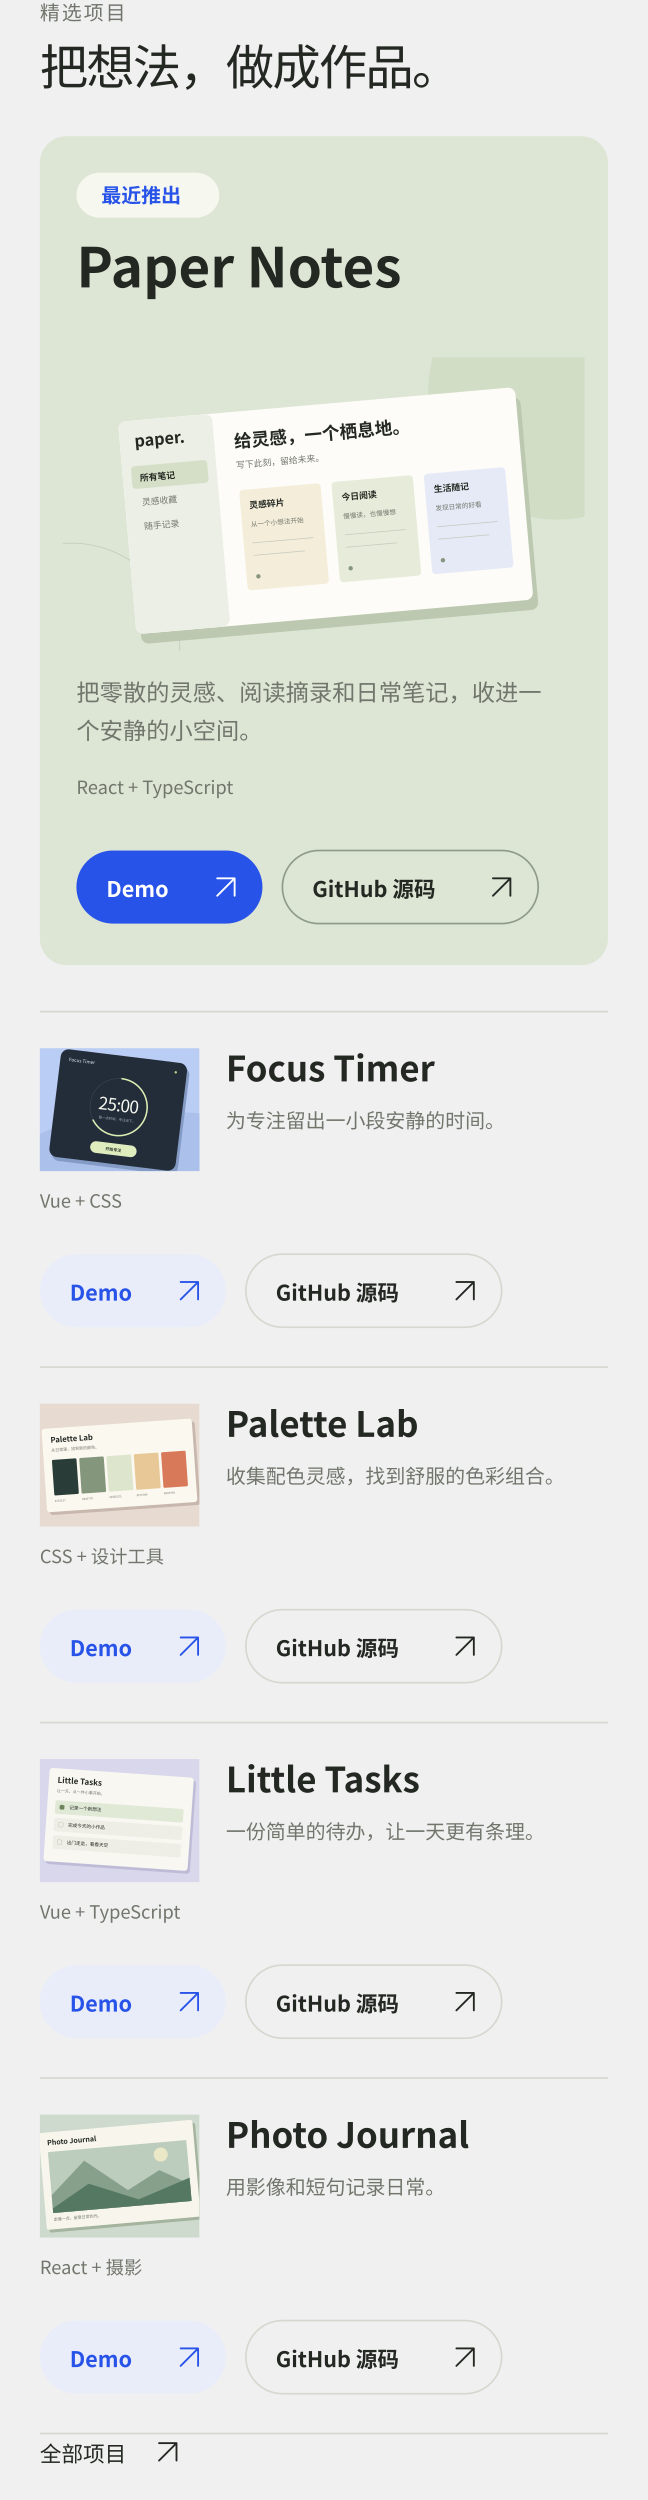
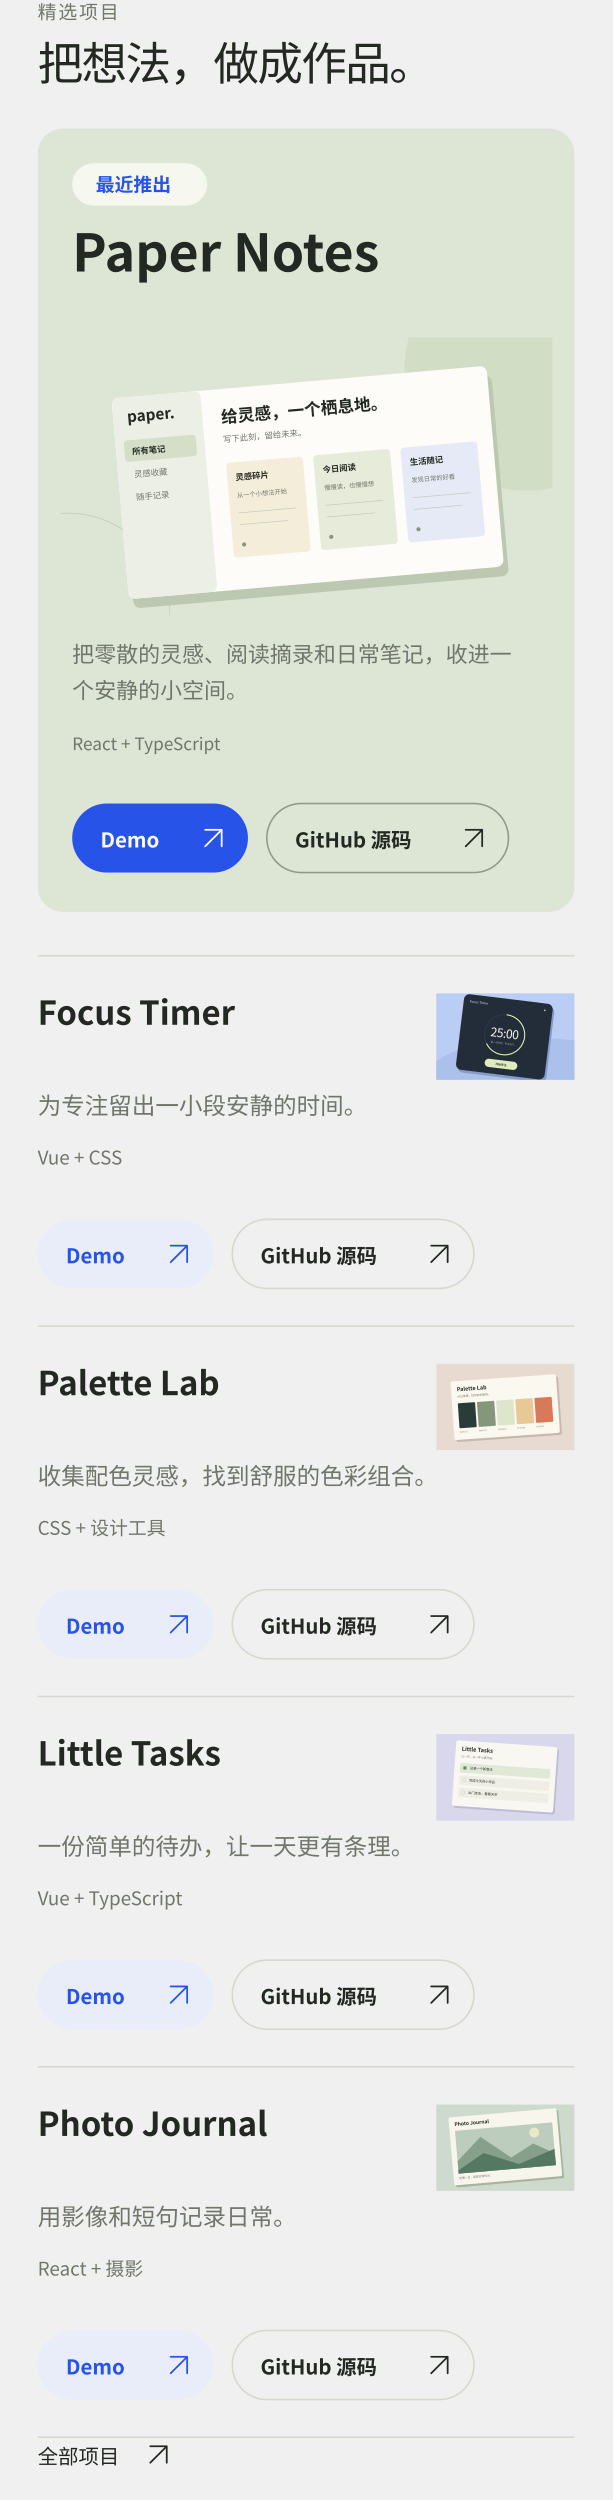
- <svg xmlns="http://www.w3.org/2000/svg" width="390" height="1505" viewBox="0 0 390 1505" overflow="visible">
+ <svg xmlns="http://www.w3.org/2000/svg" width="390" height="1593" viewBox="0 0 390 1593" overflow="visible">
  <g font-family="Segoe UI,Microsoft YaHei,Noto Sans CJK SC,Arial,sans-serif">
    <text x="24" y="12" font-size="12" fill="#71766C" font-weight="500" letter-spacing="1.2">精选项目</text>
    <text x="24" y="51" font-size="29" fill="#242822" font-weight="500" letter-spacing="-1">把想法，做成作品。</text>
    <g id="Featured-notes">
      <rect x="24" y="82" width="342" height="499" rx="16" fill="#DDE5D5" stroke="none" />
      <rect x="46" y="104" width="86" height="27" rx="14" fill="#F6F8EF" stroke="none" />
      <text x="61" y="122" font-size="12" fill="#2853E8" font-weight="600">最近推出</text>
      <text x="46" y="173" font-size="33" fill="#242822" font-weight="550">Paper Notes</text>
      <svg id="Cover-notes" x="38" y="215" width="314" height="177" viewBox="0 0 720 400" preserveAspectRatio="xMidYMid slice">
        <rect x="0" y="0" width="720" height="400" rx="0" fill="#DDE5D5" stroke="none" />
        <circle cx="678" cy="45" r="176" fill="#D2DDC6" stroke="none" />
        <circle cx="16" cy="401" r="148" fill="none" stroke="#BECBB2" />
        <g transform="translate(91,64) rotate(-5,270,140)">
          <rect x="6" y="14" width="542" height="290" rx="10" fill="#BCC8AF" stroke="none" />
          <rect x="0" y="0" width="542" height="290" rx="10" fill="#FDFCF8" stroke="none" />
          <rect x="0" y="0" width="128" height="290" rx="10" fill="#ECEFE5" stroke="none" />
          <text x="20" y="36" font-size="22" fill="#242822" font-weight="650">paper.</text>
          <rect x="12" y="62" width="104" height="31" rx="5" fill="#D5DFC7" stroke="none" />
          <text x="23" y="83" font-size="12" fill="#242822" font-weight="550">所有笔记</text>
          <text x="23" y="116" font-size="12" fill="#71766C" font-weight="400">灵感收藏</text>
          <text x="23" y="149" font-size="12" fill="#71766C" font-weight="400">随手记录</text>
          <text x="155" y="49" font-size="24" fill="#242822" font-weight="600">给灵感，一个栖息地。</text>
          <text x="155" y="77" font-size="12" fill="#71766C" font-weight="400">写下此刻，留给未来。</text>
          <rect x="156" y="107" width="111" height="137" rx="5" fill="#F4EDDA" stroke="none" />
          <text x="168" y="133" font-size="12" fill="#242822" font-weight="600">灵感碎片</text>
          <text x="168" y="158" font-size="9" fill="#71766C" font-weight="400">从一个小想法开始</text>
          <path d="M168 180H251" fill="none" stroke="#C5C9BC" />
          <path d="M168 197H238" fill="none" stroke="#C5C9BC" />
          <circle cx="172" cy="226" r="3" fill="#86957D" stroke="none" />
          <rect x="282" y="107" width="111" height="137" rx="5" fill="#E6ECD9" stroke="none" />
          <text x="294" y="133" font-size="12" fill="#242822" font-weight="600">今日阅读</text>
          <text x="294" y="158" font-size="9" fill="#71766C" font-weight="400">慢慢读，也慢慢想</text>
          <path d="M294 180H377" fill="none" stroke="#C5C9BC" />
          <path d="M294 197H364" fill="none" stroke="#C5C9BC" />
          <circle cx="298" cy="226" r="3" fill="#86957D" stroke="none" />
          <rect x="408" y="107" width="111" height="137" rx="5" fill="#E5EAF6" stroke="none" />
          <text x="420" y="133" font-size="12" fill="#242822" font-weight="600">生活随记</text>
          <text x="420" y="158" font-size="9" fill="#71766C" font-weight="400">发现日常的好看</text>
          <path d="M420 180H503" fill="none" stroke="#C5C9BC" />
          <path d="M420 197H490" fill="none" stroke="#C5C9BC" />
          <circle cx="424" cy="226" r="3" fill="#86957D" stroke="none" />
        </g>
      </svg>
      <text x="46" y="422" font-size="14" fill="#71766C" font-weight="400">把零散的灵感、阅读摘录和日常笔记，收进一</text>
      <text x="46" y="445" font-size="14" fill="#71766C" font-weight="400">个安静的小空间。</text>
      <text x="46" y="478" font-size="11" fill="#71766C" font-weight="400">React + TypeScript</text>
      <a id="Action-notes-Demo" href="https://example.com/projects/notes" target="_blank" rel="noopener noreferrer" aria-label="Paper Notes · Demo">
        <rect x="46" y="512" width="112" height="44" rx="22" fill="#2853E8" stroke="none" />
        <text x="64" y="540" font-size="13" fill="#FFF" font-weight="550">Demo</text>
        <g transform="translate(127,525) scale(0.75)" fill="none" stroke="#FFF" stroke-width="1.5" stroke-linecap="round" stroke-linejoin="round">
          <path d="M5 19 19 5M5 5h14v14" />
        </g>
      </a>
      <a id="Action-notes-GitHub" href="https://example.com/github/notes" target="_blank" rel="noopener noreferrer" aria-label="Paper Notes · GitHub 源码">
        <rect x="170" y="512" width="154" height="44" rx="22" fill="none" stroke="#8D9B87" />
        <text x="188" y="540" font-size="13" fill="#242822" font-weight="550">GitHub 源码</text>
        <g transform="translate(293,525) scale(0.75)" fill="none" stroke="#242822" stroke-width="1.5" stroke-linecap="round" stroke-linejoin="round">
          <path d="M5 19 19 5M5 5h14v14" />
        </g>
      </a>
    </g>
    <g id="Project-timer">
      <path d="M24 609H366" fill="none" stroke="#D5D8CF" />
-       <svg id="Cover-timer" x="24" y="631" width="96" height="74" viewBox="0 0 720 400" preserveAspectRatio="xMidYMid slice">
+       <svg id="Cover-timer" x="278" y="633" width="88" height="55" viewBox="0 0 720 400" preserveAspectRatio="xMidYMid slice">
        <rect x="0" y="0" width="720" height="400" rx="0" fill="#BACDF4" stroke="none" />
        <path d="M0 346Q210 159 720 222V400H0Z" fill="#ABC1EC" />
        <g transform="translate(148,25) rotate(7,210,180)">
          <rect x="9" y="12" width="414" height="353" rx="26" fill="#849BC5" stroke="none" />
          <rect x="0" y="0" width="414" height="353" rx="26" fill="#232D39" stroke="none" />
          <text x="28" y="38" font-size="15" fill="#E8EDF7" font-weight="500">Focus Timer</text>
          <circle cx="378" cy="32" r="4" fill="#B3D986" stroke="none" />
          <circle cx="207" cy="167" r="93" fill="none" stroke="#4B5C6B" />
          <path d="M207 74A93 93 0 1 1 130 219" fill="none" stroke="#DDEEB5" stroke-width="5" stroke-linecap="round" />
          <text x="207" y="181" font-size="56" fill="#F8FAF1" font-weight="400" text-anchor="middle" letter-spacing="-2">25:00</text>
          <text x="207" y="211" font-size="11" fill="#A9B7C5" font-weight="400" text-anchor="middle">留一点时间，专注当下。</text>
          <rect x="131" y="286" width="152" height="38" rx="19" fill="#DFEDBE" stroke="none" />
          <text x="207" y="311" font-size="13" fill="#283329" font-weight="550" text-anchor="middle">开始专注</text>
        </g>
      </svg>
-       <text x="136" y="651" font-size="21" fill="#242822" font-weight="550">Focus Timer</text>
-       <text x="136" y="679" font-size="12" fill="#71766C" font-weight="400">为专注留出一小段安静的时间。</text>
-       <text x="24" y="727" font-size="11" fill="#71766C" font-weight="400">Vue + CSS</text>
+       <text x="24" y="653" font-size="21" fill="#242822" font-weight="550">Focus Timer</text>
+       <text x="24" y="710" font-size="15" fill="#71766C" font-weight="400">为专注留出一小段安静的时间。</text>
+       <text x="24" y="742" font-size="12" fill="#71766C" font-weight="400">Vue + CSS</text>
      <a id="Action-timer-Demo" href="https://example.com/projects/timer" target="_blank" rel="noopener noreferrer" aria-label="Focus Timer · Demo">
-         <rect x="24" y="755" width="112" height="44" rx="22" fill="#E9EDF9" stroke="none" />
-         <text x="42" y="783" font-size="13" fill="#2853E8" font-weight="550">Demo</text>
-         <g transform="translate(105,768) scale(0.75)" fill="none" stroke="#2853E8" stroke-width="1.5" stroke-linecap="round" stroke-linejoin="round">
+         <rect x="24" y="777" width="112" height="44" rx="22" fill="#E9EDF9" stroke="none" />
+         <text x="42" y="805" font-size="13" fill="#2853E8" font-weight="550">Demo</text>
+         <g transform="translate(105,790) scale(0.75)" fill="none" stroke="#2853E8" stroke-width="1.5" stroke-linecap="round" stroke-linejoin="round">
          <path d="M5 19 19 5M5 5h14v14" />
        </g>
      </a>
      <a id="Action-timer-GitHub" href="https://example.com/github/timer" target="_blank" rel="noopener noreferrer" aria-label="Focus Timer · GitHub 源码">
-         <rect x="148" y="755" width="154" height="44" rx="22" fill="none" stroke="#D5D8CF" />
-         <text x="166" y="783" font-size="13" fill="#242822" font-weight="550">GitHub 源码</text>
-         <g transform="translate(271,768) scale(0.75)" fill="none" stroke="#242822" stroke-width="1.5" stroke-linecap="round" stroke-linejoin="round">
+         <rect x="148" y="777" width="154" height="44" rx="22" fill="none" stroke="#D5D8CF" />
+         <text x="166" y="805" font-size="13" fill="#242822" font-weight="550">GitHub 源码</text>
+         <g transform="translate(271,790) scale(0.75)" fill="none" stroke="#242822" stroke-width="1.5" stroke-linecap="round" stroke-linejoin="round">
          <path d="M5 19 19 5M5 5h14v14" />
        </g>
      </a>
    </g>
    <g id="Project-palette">
-       <path d="M24 823H366" fill="none" stroke="#D5D8CF" />
-       <svg id="Cover-palette" x="24" y="845" width="96" height="74" viewBox="0 0 720 400" preserveAspectRatio="xMidYMid slice">
+       <path d="M24 845H366" fill="none" stroke="#D5D8CF" />
+       <svg id="Cover-palette" x="278" y="869" width="88" height="55" viewBox="0 0 720 400" preserveAspectRatio="xMidYMid slice">
        <rect x="0" y="0" width="720" height="400" rx="0" fill="#E7DAD1" stroke="none" />
        <g transform="translate(115,65) rotate(-4,245,145)">
          <rect x="9" y="10" width="490" height="272" rx="9" fill="#C8B7AD" stroke="none" />
          <rect x="0" y="0" width="490" height="272" rx="9" fill="#FBF8F0" stroke="none" />
          <text x="27" y="47" font-size="25" fill="#242822" font-weight="600">Palette Lab</text>
          <text x="27" y="76" font-size="13" fill="#71766C" font-weight="400">从日常里，找到新的颜色。</text>
          <rect x="27" y="103" width="80" height="116" rx="4" fill="#293C37" stroke="none" />
          <text x="27" y="240" font-size="9" fill="#71766C" font-weight="400">#293C37</text>
          <rect x="116" y="103" width="80" height="116" rx="4" fill="#84977D" stroke="none" />
          <text x="116" y="240" font-size="9" fill="#71766C" font-weight="400">#84977D</text>
          <rect x="205" y="103" width="80" height="116" rx="4" fill="#DDE5CD" stroke="none" />
          <text x="205" y="240" font-size="9" fill="#71766C" font-weight="400">#DDE5CD</text>
          <rect x="294" y="103" width="80" height="116" rx="4" fill="#E7C896" stroke="none" />
          <text x="294" y="240" font-size="9" fill="#71766C" font-weight="400">#E7C896</text>
          <rect x="383" y="103" width="80" height="116" rx="4" fill="#D87959" stroke="none" />
          <text x="383" y="240" font-size="9" fill="#71766C" font-weight="400">#D87959</text>
        </g>
      </svg>
-       <text x="136" y="865" font-size="21" fill="#242822" font-weight="550">Palette Lab</text>
-       <text x="136" y="893" font-size="12" fill="#71766C" font-weight="400">收集配色灵感，找到舒服的色彩组合。</text>
-       <text x="24" y="941" font-size="11" fill="#71766C" font-weight="400">CSS + 设计工具</text>
+       <text x="24" y="889" font-size="21" fill="#242822" font-weight="550">Palette Lab</text>
+       <text x="24" y="946" font-size="15" fill="#71766C" font-weight="400">收集配色灵感，找到舒服的色彩组合。</text>
+       <text x="24" y="978" font-size="12" fill="#71766C" font-weight="400">CSS + 设计工具</text>
      <a id="Action-palette-Demo" href="https://example.com/projects/palette" target="_blank" rel="noopener noreferrer" aria-label="Palette Lab · Demo">
-         <rect x="24" y="969" width="112" height="44" rx="22" fill="#E9EDF9" stroke="none" />
-         <text x="42" y="997" font-size="13" fill="#2853E8" font-weight="550">Demo</text>
-         <g transform="translate(105,982) scale(0.75)" fill="none" stroke="#2853E8" stroke-width="1.5" stroke-linecap="round" stroke-linejoin="round">
+         <rect x="24" y="1013" width="112" height="44" rx="22" fill="#E9EDF9" stroke="none" />
+         <text x="42" y="1041" font-size="13" fill="#2853E8" font-weight="550">Demo</text>
+         <g transform="translate(105,1026) scale(0.75)" fill="none" stroke="#2853E8" stroke-width="1.5" stroke-linecap="round" stroke-linejoin="round">
          <path d="M5 19 19 5M5 5h14v14" />
        </g>
      </a>
      <a id="Action-palette-GitHub" href="https://example.com/github/palette" target="_blank" rel="noopener noreferrer" aria-label="Palette Lab · GitHub 源码">
-         <rect x="148" y="969" width="154" height="44" rx="22" fill="none" stroke="#D5D8CF" />
-         <text x="166" y="997" font-size="13" fill="#242822" font-weight="550">GitHub 源码</text>
-         <g transform="translate(271,982) scale(0.75)" fill="none" stroke="#242822" stroke-width="1.5" stroke-linecap="round" stroke-linejoin="round">
+         <rect x="148" y="1013" width="154" height="44" rx="22" fill="none" stroke="#D5D8CF" />
+         <text x="166" y="1041" font-size="13" fill="#242822" font-weight="550">GitHub 源码</text>
+         <g transform="translate(271,1026) scale(0.75)" fill="none" stroke="#242822" stroke-width="1.5" stroke-linecap="round" stroke-linejoin="round">
          <path d="M5 19 19 5M5 5h14v14" />
        </g>
      </a>
    </g>
    <g id="Project-tasks">
-       <path d="M24 1037H366" fill="none" stroke="#D5D8CF" />
-       <svg id="Cover-tasks" x="24" y="1059" width="96" height="74" viewBox="0 0 720 400" preserveAspectRatio="xMidYMid slice">
+       <path d="M24 1081H366" fill="none" stroke="#D5D8CF" />
+       <svg id="Cover-tasks" x="278" y="1105" width="88" height="55" viewBox="0 0 720 400" preserveAspectRatio="xMidYMid slice">
        <rect x="0" y="0" width="720" height="400" rx="0" fill="#D8D7EB" stroke="none" />
        <g transform="translate(122,44) rotate(4,235,150)">
          <rect x="8" y="9" width="470" height="304" rx="10" fill="#BDBBD6" stroke="none" />
          <rect x="0" y="0" width="470" height="304" rx="10" fill="#F8F7F1" stroke="none" />
          <text x="28" y="47" font-size="26" fill="#242822" font-weight="600">Little Tasks</text>
          <text x="28" y="77" font-size="13" fill="#71766C" font-weight="400">让一天，从一件小事开始。</text>
          <rect x="26" y="104" width="418" height="44" rx="6" fill="#E0E8D6" stroke="none" />
          <rect x="41" y="118" width="15" height="15" rx="4" fill="#6A845C" stroke="#A4B298" />
          <text x="72" y="130" font-size="15" fill="#242822" font-weight="400">记录一个新想法</text>
          <rect x="26" y="161" width="418" height="44" rx="6" fill="#EEEDE6" stroke="none" />
          <rect x="41" y="175" width="15" height="15" rx="4" fill="none" stroke="#A4B298" />
          <text x="72" y="187" font-size="15" fill="#242822" font-weight="400">完成今天的小作品</text>
          <rect x="26" y="218" width="418" height="44" rx="6" fill="#EEEDE6" stroke="none" />
          <rect x="41" y="232" width="15" height="15" rx="4" fill="none" stroke="#A4B298" />
          <text x="72" y="244" font-size="15" fill="#242822" font-weight="400">出门走走，看看天空</text>
        </g>
      </svg>
-       <text x="136" y="1079" font-size="21" fill="#242822" font-weight="550">Little Tasks</text>
-       <text x="136" y="1107" font-size="12" fill="#71766C" font-weight="400">一份简单的待办，让一天更有条理。</text>
-       <text x="24" y="1155" font-size="11" fill="#71766C" font-weight="400">Vue + TypeScript</text>
+       <text x="24" y="1125" font-size="21" fill="#242822" font-weight="550">Little Tasks</text>
+       <text x="24" y="1182" font-size="15" fill="#71766C" font-weight="400">一份简单的待办，让一天更有条理。</text>
+       <text x="24" y="1214" font-size="12" fill="#71766C" font-weight="400">Vue + TypeScript</text>
      <a id="Action-tasks-Demo" href="https://example.com/projects/tasks" target="_blank" rel="noopener noreferrer" aria-label="Little Tasks · Demo">
-         <rect x="24" y="1183" width="112" height="44" rx="22" fill="#E9EDF9" stroke="none" />
-         <text x="42" y="1211" font-size="13" fill="#2853E8" font-weight="550">Demo</text>
-         <g transform="translate(105,1196) scale(0.75)" fill="none" stroke="#2853E8" stroke-width="1.5" stroke-linecap="round" stroke-linejoin="round">
+         <rect x="24" y="1249" width="112" height="44" rx="22" fill="#E9EDF9" stroke="none" />
+         <text x="42" y="1277" font-size="13" fill="#2853E8" font-weight="550">Demo</text>
+         <g transform="translate(105,1262) scale(0.75)" fill="none" stroke="#2853E8" stroke-width="1.5" stroke-linecap="round" stroke-linejoin="round">
          <path d="M5 19 19 5M5 5h14v14" />
        </g>
      </a>
      <a id="Action-tasks-GitHub" href="https://example.com/github/tasks" target="_blank" rel="noopener noreferrer" aria-label="Little Tasks · GitHub 源码">
-         <rect x="148" y="1183" width="154" height="44" rx="22" fill="none" stroke="#D5D8CF" />
-         <text x="166" y="1211" font-size="13" fill="#242822" font-weight="550">GitHub 源码</text>
-         <g transform="translate(271,1196) scale(0.75)" fill="none" stroke="#242822" stroke-width="1.5" stroke-linecap="round" stroke-linejoin="round">
+         <rect x="148" y="1249" width="154" height="44" rx="22" fill="none" stroke="#D5D8CF" />
+         <text x="166" y="1277" font-size="13" fill="#242822" font-weight="550">GitHub 源码</text>
+         <g transform="translate(271,1262) scale(0.75)" fill="none" stroke="#242822" stroke-width="1.5" stroke-linecap="round" stroke-linejoin="round">
          <path d="M5 19 19 5M5 5h14v14" />
        </g>
      </a>
    </g>
    <g id="Project-journal">
-       <path d="M24 1251H366" fill="none" stroke="#D5D8CF" />
-       <svg id="Cover-journal" x="24" y="1273" width="96" height="74" viewBox="0 0 720 400" preserveAspectRatio="xMidYMid slice">
+       <path d="M24 1317H366" fill="none" stroke="#D5D8CF" />
+       <svg id="Cover-journal" x="278" y="1341" width="88" height="55" viewBox="0 0 720 400" preserveAspectRatio="xMidYMid slice">
        <rect x="0" y="0" width="720" height="400" rx="0" fill="#CEDACD" stroke="none" />
        <g transform="translate(109,38) rotate(-5,250,158)">
          <rect x="8" y="10" width="502" height="316" rx="7" fill="#A4B49E" stroke="none" />
          <rect x="0" y="0" width="502" height="316" rx="7" fill="#F8F6EC" stroke="none" />
          <text x="25" y="42" font-size="23" fill="#242822" font-weight="600">Photo Journal</text>
          <rect x="25" y="64" width="452" height="199" rx="3" fill="#BCCCBD" stroke="none" />
          <circle cx="390" cy="104" r="23" fill="#EBE8C7" stroke="none" />
          <path d="M25 205 140 102 274 210 381 154 477 208v55H25Z" fill="#87A08C" />
          <path d="M25 248 148 178 306 243 477 187v76H25Z" fill="#547862" />
          <text x="25" y="289" font-size="13" fill="#71766C" font-weight="400">走慢一点，留意日常的光。</text>
        </g>
      </svg>
-       <text x="136" y="1293" font-size="21" fill="#242822" font-weight="550">Photo Journal</text>
-       <text x="136" y="1321" font-size="12" fill="#71766C" font-weight="400">用影像和短句记录日常。</text>
-       <text x="24" y="1369" font-size="11" fill="#71766C" font-weight="400">React + 摄影</text>
+       <text x="24" y="1361" font-size="21" fill="#242822" font-weight="550">Photo Journal</text>
+       <text x="24" y="1418" font-size="15" fill="#71766C" font-weight="400">用影像和短句记录日常。</text>
+       <text x="24" y="1450" font-size="12" fill="#71766C" font-weight="400">React + 摄影</text>
      <a id="Action-journal-Demo" href="https://example.com/projects/journal" target="_blank" rel="noopener noreferrer" aria-label="Photo Journal · Demo">
-         <rect x="24" y="1397" width="112" height="44" rx="22" fill="#E9EDF9" stroke="none" />
-         <text x="42" y="1425" font-size="13" fill="#2853E8" font-weight="550">Demo</text>
-         <g transform="translate(105,1410) scale(0.75)" fill="none" stroke="#2853E8" stroke-width="1.5" stroke-linecap="round" stroke-linejoin="round">
+         <rect x="24" y="1485" width="112" height="44" rx="22" fill="#E9EDF9" stroke="none" />
+         <text x="42" y="1513" font-size="13" fill="#2853E8" font-weight="550">Demo</text>
+         <g transform="translate(105,1498) scale(0.75)" fill="none" stroke="#2853E8" stroke-width="1.5" stroke-linecap="round" stroke-linejoin="round">
          <path d="M5 19 19 5M5 5h14v14" />
        </g>
      </a>
      <a id="Action-journal-GitHub" href="https://example.com/github/journal" target="_blank" rel="noopener noreferrer" aria-label="Photo Journal · GitHub 源码">
-         <rect x="148" y="1397" width="154" height="44" rx="22" fill="none" stroke="#D5D8CF" />
-         <text x="166" y="1425" font-size="13" fill="#242822" font-weight="550">GitHub 源码</text>
-         <g transform="translate(271,1410) scale(0.75)" fill="none" stroke="#242822" stroke-width="1.5" stroke-linecap="round" stroke-linejoin="round">
-           <path d="M5 19 19 5M5 5h14v14" />
-         </g>
-       </a>
-     </g>
-     <path d="M24 1465H366" fill="none" stroke="#D5D8CF" />
-     <text x="24" y="1482" font-size="13" fill="#242822" font-weight="400">全部项目</text>
-     <g transform="translate(92,1467) scale(0.75)" fill="none" stroke="#242822" stroke-width="1.5" stroke-linecap="round" stroke-linejoin="round">
+         <rect x="148" y="1485" width="154" height="44" rx="22" fill="none" stroke="#D5D8CF" />
+         <text x="166" y="1513" font-size="13" fill="#242822" font-weight="550">GitHub 源码</text>
+         <g transform="translate(271,1498) scale(0.75)" fill="none" stroke="#242822" stroke-width="1.5" stroke-linecap="round" stroke-linejoin="round">
+           <path d="M5 19 19 5M5 5h14v14" />
+         </g>
+       </a>
+     </g>
+     <path d="M24 1553H366" fill="none" stroke="#D5D8CF" />
+     <text x="24" y="1570" font-size="13" fill="#242822" font-weight="400">全部项目</text>
+     <g transform="translate(92,1555) scale(0.75)" fill="none" stroke="#242822" stroke-width="1.5" stroke-linecap="round" stroke-linejoin="round">
      <path d="M5 19 19 5M5 5h14v14" />
    </g>
  </g>
</svg>
